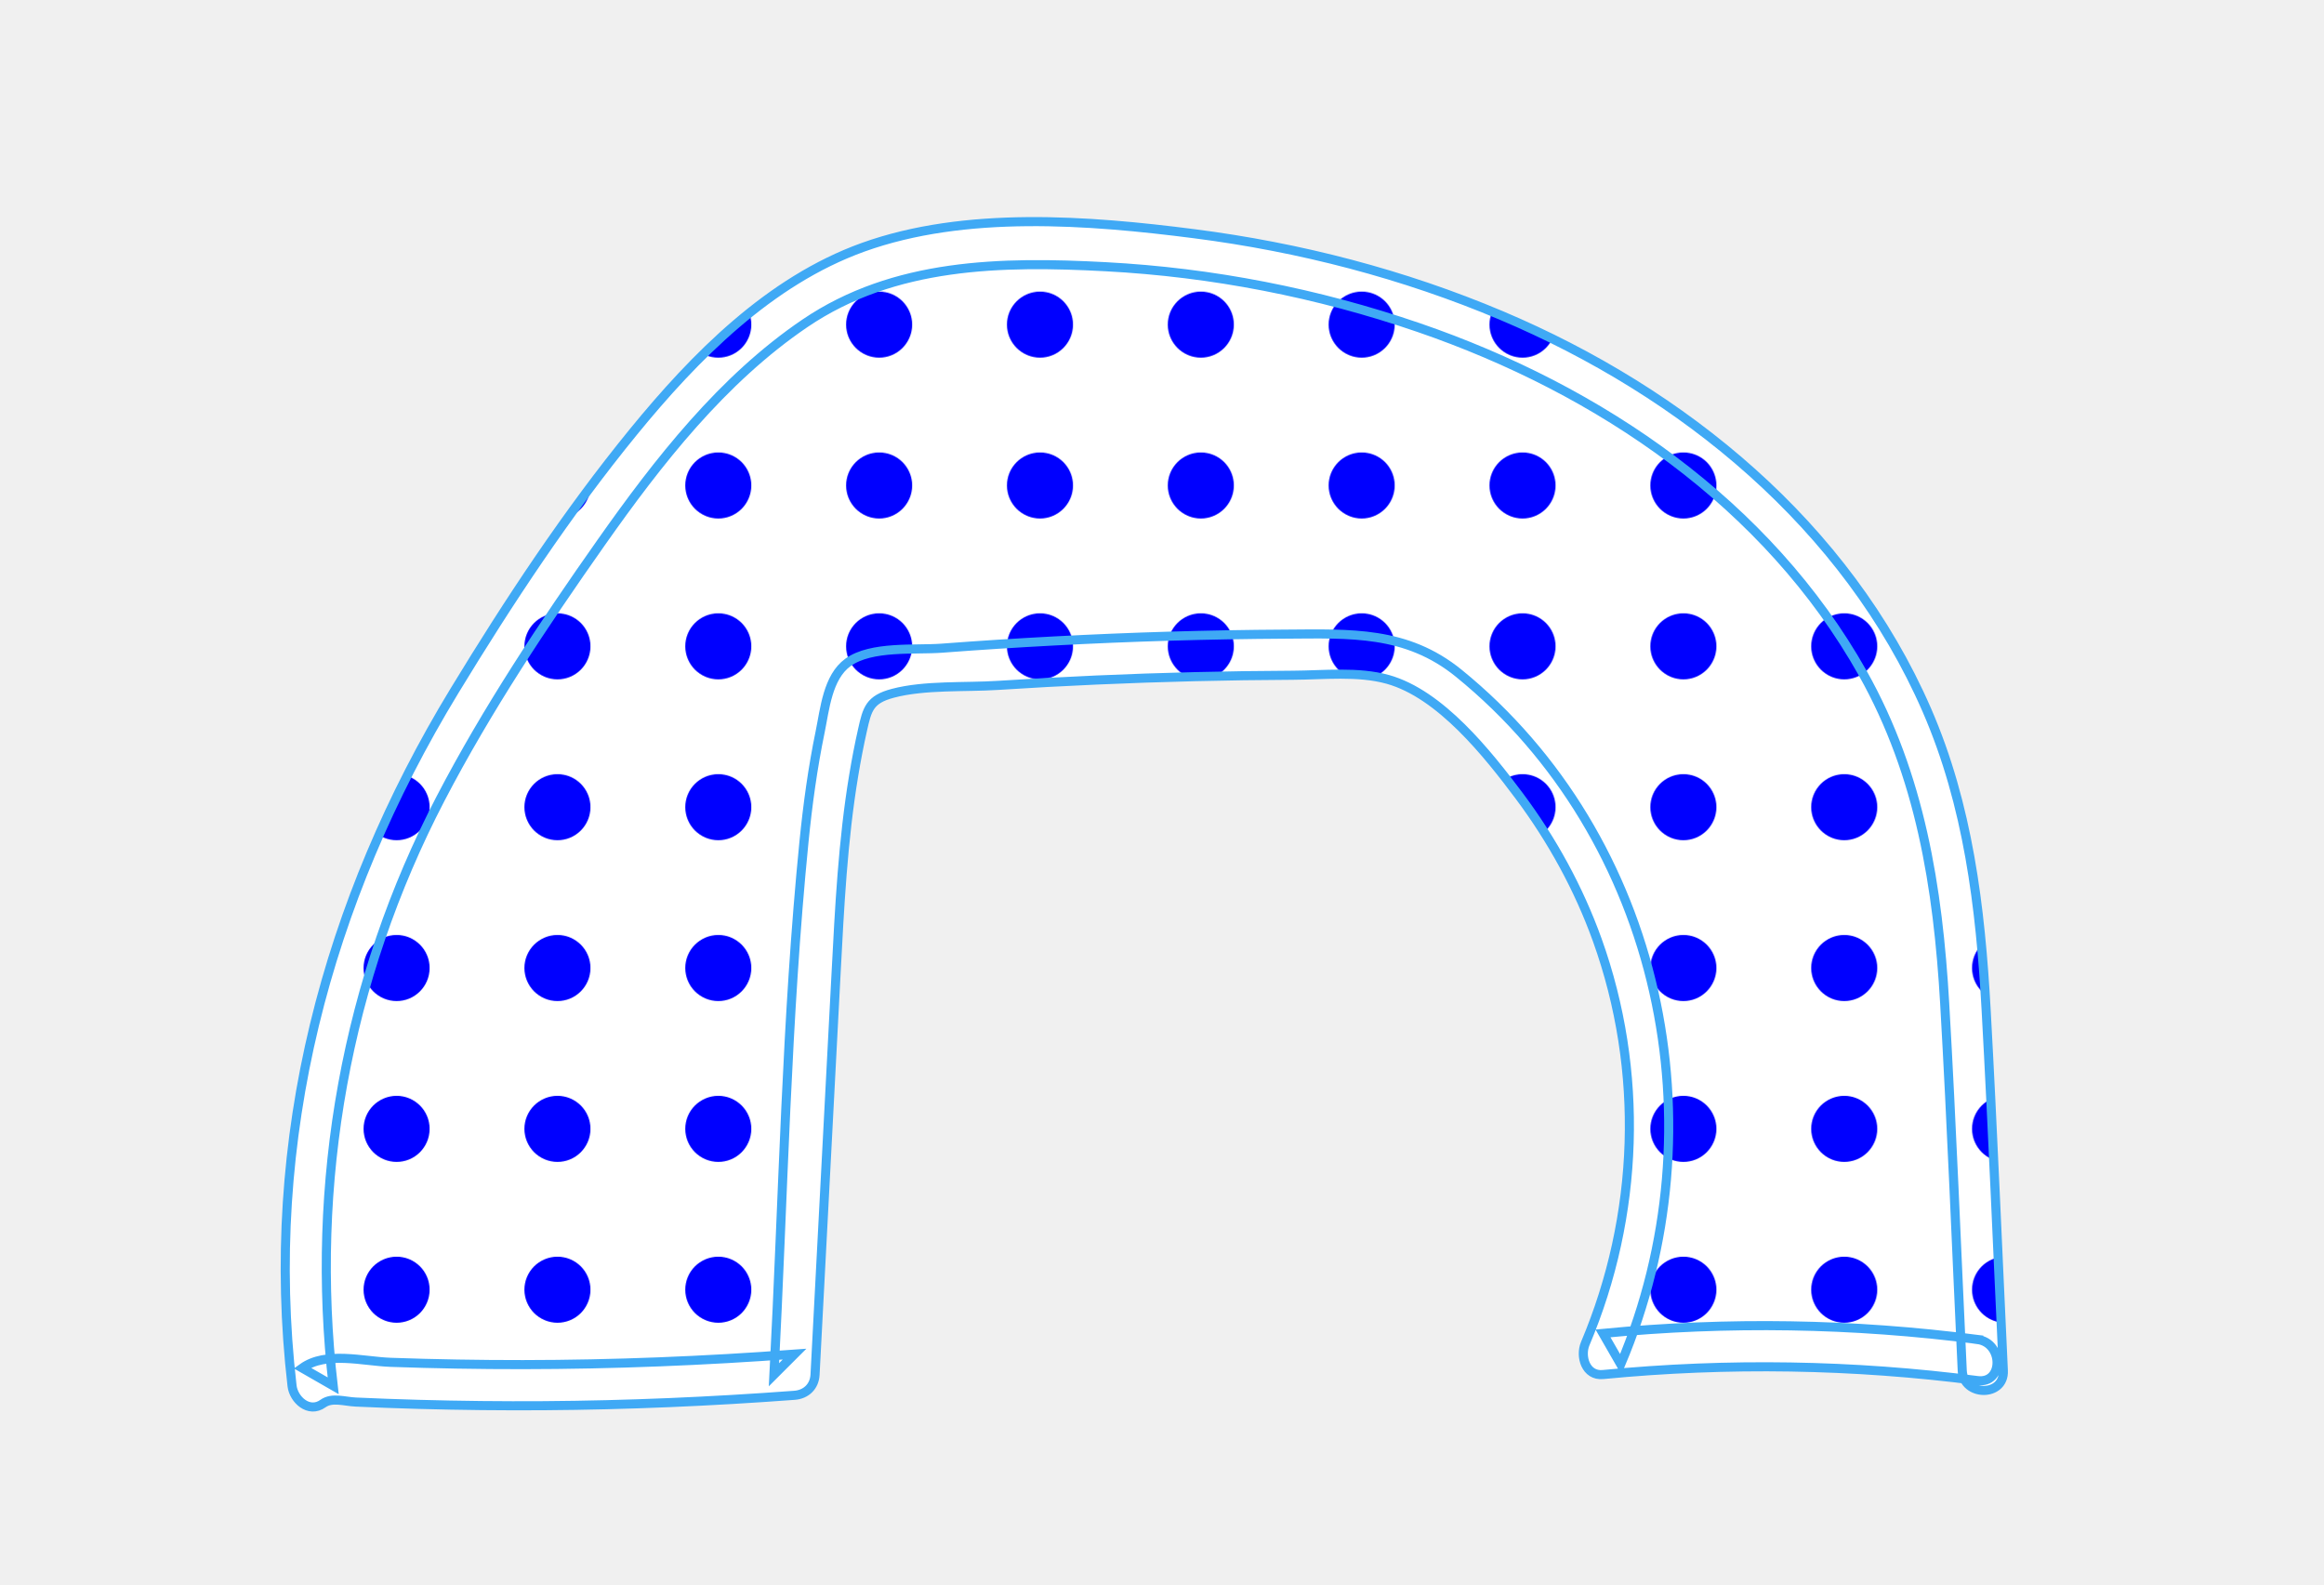
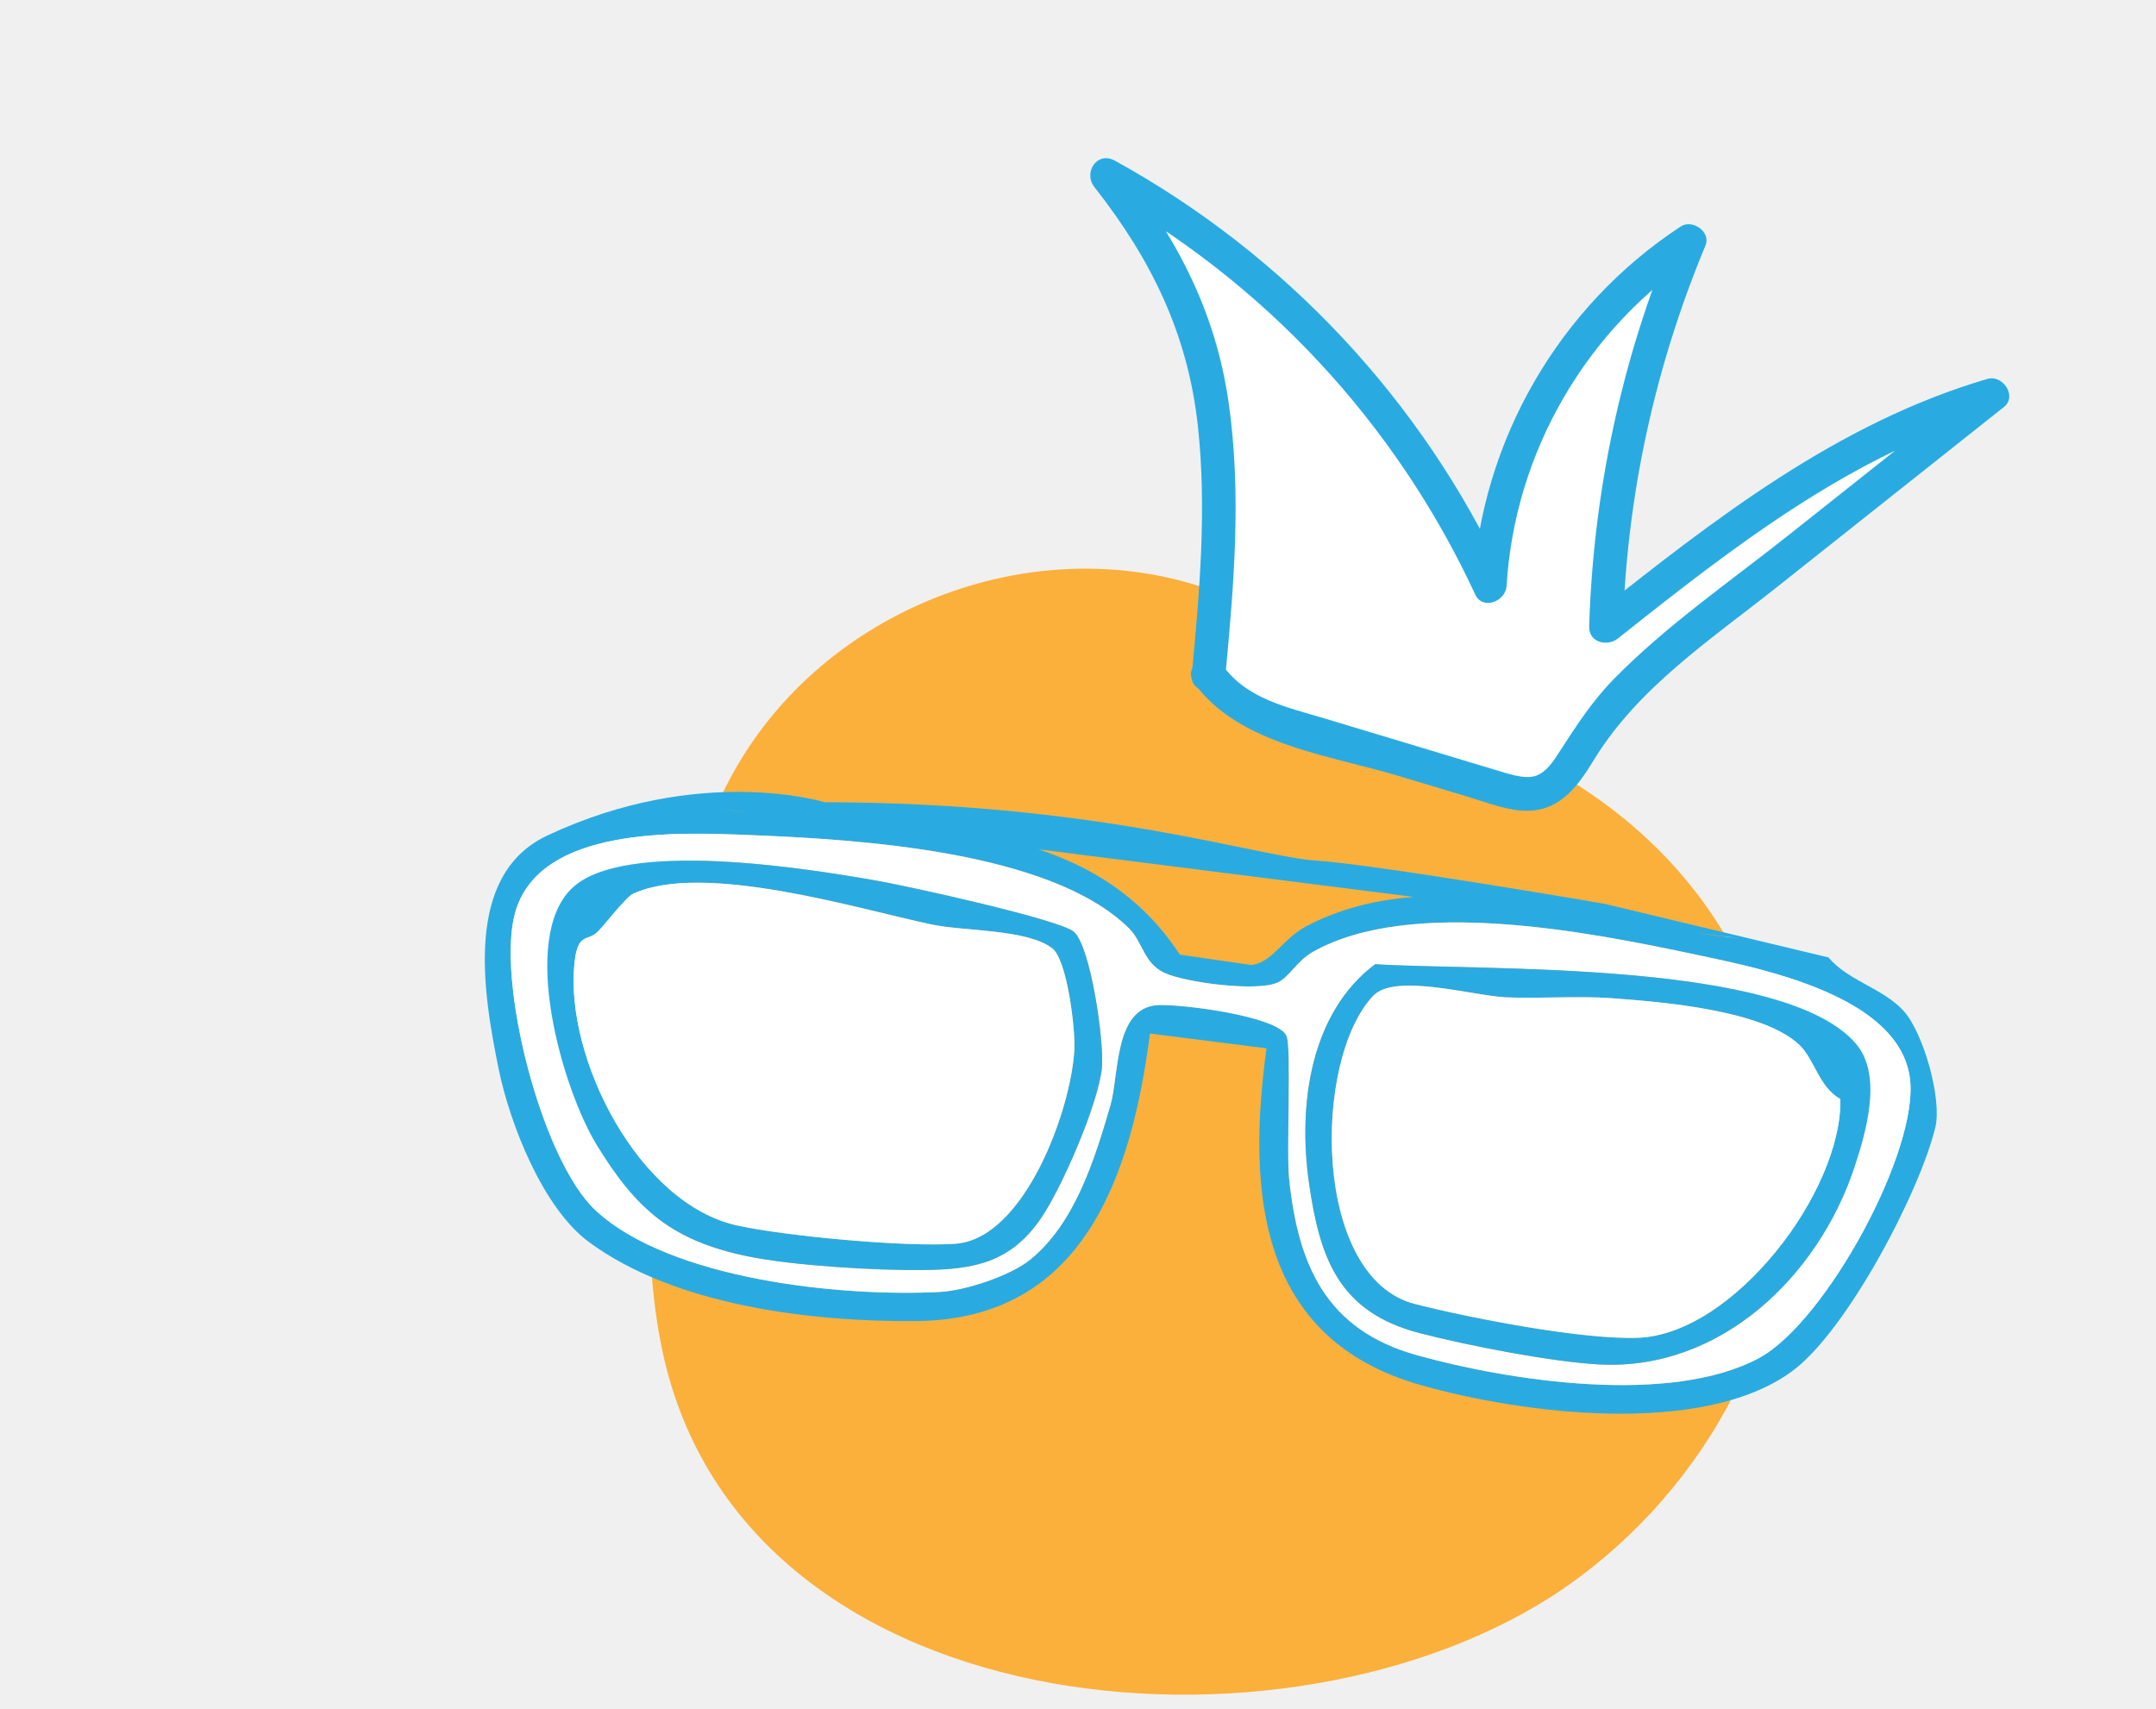
- <svg xmlns="http://www.w3.org/2000/svg" id="Layer_1" data-name="Layer 1" viewBox="0 0 144.486 98.522">
+ <svg xmlns="http://www.w3.org/2000/svg" id="Layer_1" data-name="Layer 1" viewBox="0 0 130.61 103.541">
  <defs>
    <style>
      .cls-1 {
-         fill: none;
+         fill: #fff;
      }

      .cls-2 {
-         fill: url(#New_Pattern);
-         stroke: #3fa9f5;
-         stroke-miterlimit: 10;
-         stroke-width: .565px;
+         fill: #29abe2;
      }

      .cls-3 {
-         fill: blue;
-       }
- 
-       .cls-4 {
-         fill: #fff;
+         fill: #fbb03b;
      }
    </style>
-     <pattern id="New_Pattern" data-name="New Pattern" x="0" y="0" width="10" height="10" patternTransform="translate(-920.3381 -484.8185)" patternUnits="userSpaceOnUse" viewBox="0 0 10 10">
-       <g>
-         <rect class="cls-1" width="10" height="10" />
-         <rect class="cls-4" width="10" height="10" />
-         <circle class="cls-3" cx="5" cy="5" r="2.053" />
-       </g>
-     </pattern>
  </defs>
-   <path class="cls-2" d="M122.947,84.55c-7.713-1.031-15.546-1.158-23.287-.376,3-6.878,3.734-14.723,2.063-22.038-1.671-7.315-5.74-14.062-11.43-18.955-.999-.859-2.074-1.678-3.327-2.088-1.129-.369-2.339-.386-3.527-.393-9.61-.054-19.223.345-28.796,1.196-.45.04-.931.093-1.276.385-.335.284-.47.733-.583,1.157-1.473,5.562-1.781,11.357-2.083,17.104-.435,8.308-.871,16.615-1.306,24.923-9.79.747-19.63.851-29.434.311l-.525.377c-1.388-11.319.373-23.008,5.036-33.415,2.49-5.559,5.772-10.724,9.158-15.787,3.626-5.422,7.431-10.804,12.273-15.176,2.39-2.158,5.059-4.075,8.087-5.17,2.801-1.013,5.813-1.289,8.79-1.375,7.952-.229,15.94.851,23.545,3.182,7.613,2.334,14.896,5.958,20.94,11.143,6.044,5.184,10.808,11.981,13.01,19.633,1.539,5.347,1.811,10.965,2.074,16.523.308,6.5.615,12.999.923,19.499" />
-   <path class="cls-2" d="M122.947,83.273c-7.738-1.001-15.521-1.126-23.287-.376l1.103,1.922c6.247-14.775,2.584-32.685-10.073-42.965-3.257-2.646-6.729-2.453-10.745-2.43-4.805.027-9.61.169-14.408.424-2.326.123-4.652.273-6.975.449-1.671.127-4.391-.159-5.839.882-1.271.914-1.444,2.918-1.733,4.318-.466,2.255-.776,4.544-1.005,6.834-1.096,10.986-1.289,22.111-1.867,33.135l1.278-1.278c-5.617.417-11.245.645-16.878.65-2.744.003-5.487-.045-8.229-.142-1.727-.062-4.019-.706-5.497.355l1.922,1.103c-1.461-12.583.82-25.26,6.674-36.503,2.892-5.555,6.397-10.822,9.999-15.938,3.53-5.013,7.528-10.131,12.656-13.611,5.553-3.768,12.217-3.865,18.701-3.52,6.614.351,13.176,1.629,19.442,3.778,11.264,3.864,21.702,10.956,27.629,21.503,3.57,6.352,4.673,13.323,5.088,20.511.439,7.608.732,15.226,1.092,22.838.077,1.637,2.633,1.647,2.555,0-.354-7.473-.657-14.95-1.069-22.42-.353-6.397-1.114-12.737-3.694-18.661-4.988-11.453-15.129-19.733-26.445-24.517-6.091-2.575-12.528-4.24-19.083-5.082-6.562-.843-14.26-1.444-20.61.844-5.809,2.093-10.44,6.787-14.265,11.47-4.116,5.039-7.752,10.549-11.13,16.103-7.965,13.095-11.877,27.874-10.097,43.208.099.855,1.046,1.731,1.922,1.103.568-.407,1.328-.126,2.043-.094,1.298.059,2.597.107,3.896.143,2.598.072,5.197.1,7.797.083,5.199-.035,10.394-.26,15.579-.646.717-.053,1.239-.543,1.278-1.278.435-8.308.869-16.615,1.306-24.923.217-4.126.42-8.27,1.1-12.35.157-.944.336-1.885.547-2.818.291-1.292.429-1.891,1.887-2.276,1.98-.523,4.491-.359,6.534-.491,4.069-.262,8.143-.443,12.219-.542,2.038-.05,4.076-.079,6.115-.088,1.901-.008,4.051-.259,5.902.258,3.274.914,6.205,4.619,8.168,7.242,2.035,2.721,3.702,5.754,4.852,8.953,2.922,8.13,2.615,17.15-.746,25.1-.332.786.023,2.027,1.103,1.922,7.766-.75,15.55-.625,23.287.376,1.626.21,1.611-2.347,0-2.555h0v-0Z" />
+   <path class="cls-3" d="M73.509,35.801c-10.6-3.851-23.119.842-28.803,10.521-2.993,5.096-3.934,10.977-4.611,16.747-.713,6.084-1.246,12.735.033,18.779,4.935,23.303,39.321,25.769,55.475,13.771,8.594-6.383,13.639-16.73,12.582-27.515-1.184-12.084-9.193-20.573-20.554-24.234-4.59-1.479-10.084-2.591-14.874-2.179-7.189.617-12.736,5.488-16.866,11.069-6.759,9.132-9.71,23.12-1.133,32.164,8.271,8.721,23.312,9.13,32.578,1.893,5.079-3.967,8.124-9.979,7.851-16.476-.35-8.342-7.586-15.121-15.939-14.75-6.035.269-11.183,4.947-11.183,11.183,0,5.849,5.12,11.453,11.183,11.183l-.428-.023-4.935-2.876c-1.313-1.957-1.521-3.736-.626-5.338l.284-.382c.733-.485.511-.378-.664.319l.376-.254c-2.109.287.008.315-2.002.123,1.419.136-.895-.874-.428-.18,1.675,2.484.396,1.316,1.252-.243.199-.362,4.354-6.339,4.479-6.001.882,2.389-5.516-.307-.875.929,1.489.397,3.036.568,4.529.975,2.027.553,3.969,1.157,5.311,2.876.846,1.084.729,4.858-.745,7.288-1.72,2.834-5.84,4.691-9.509,5.155-3.982.503-11.038.067-13.72-3.565.849,1.149.399.541.281-1.281-.113-1.742.019-3.543.088-5.282.113-2.844.265-5.683.849-8.473.35-1.671.94-3.967,1.512-4.449,1.178-.992,1.816-.441,3.287.094,5.677,2.062,12.247-2.318,13.756-7.811,1.71-6.221-2.113-11.686-7.811-13.756h0Z" />
+   <path class="cls-3" d="M75.011,83.025c14.391,0,14.415-22.366,0-22.366-14.391,0-14.415,22.366,0,22.366h0Z" />
+   <g>
+     <path class="cls-2" d="M58.494,44.867l-1.527-.015M49.963,48.608c16.575.015,26.182,3.303,29.785,3.537s17.431,2.61,17.431,2.61l13.588,3.254c1.168,1.404,3.296,1.865,4.547,3.234,1.206,1.319,2.345,5.353,1.926,7.074-.963,3.956-5.367,12.331-8.67,14.762-5.432,3.999-16.4,2.581-22.52.837-9.811-2.796-10.522-11.635-9.326-20.399l-7.058-.896c-1.112,8.587-4.009,17.32-14.127,17.422-6.342.064-14.649-.933-19.868-4.793-2.776-2.054-4.772-7.111-5.461-10.476-.951-4.648-2.135-11.756,2.937-14.145,9.26-4.361,16.815-2.022,16.815-2.022ZM43.624,49.012c9.62,1.421,21.786-.469,27.853,8.832l4.309.621c1.239-.084,1.923-1.596,3.35-2.345,7.948-4.172,17.914-.054,26.203.724M40.041,49.005l1.874-.398M107.102,56.874l1.709.858M62.399,76.33c2.726-2.203,3.926-6.125,4.87-9.363.529-1.814.208-5.894,2.852-6.067,1.313-.086,7.311.649,7.822,1.871.303.725-.02,6.964.151,8.628.538,5.234,2.225,9.172,7.728,10.707,5.67,1.582,15.397,3.056,20.74.176,4.037-2.176,9.721-12.603,9.136-16.967-.664-4.961-8.847-6.603-12.931-7.468-6.483-1.373-17.268-3.526-23.224-.177-.97.545-1.427,1.524-2.138,1.858-1.228.577-5.575.01-6.847-.575-1.284-.591-1.32-1.868-2.159-2.699-4.751-4.71-16.455-5.399-22.956-5.658-4.353-.174-12.78-.55-14.24,4.716-1.145,4.134,1.611,14.998,4.883,18.027,4.535,4.199,14.883,5.253,20.866,4.938,1.535-.081,4.252-.982,5.447-1.947Z" />
+     <path class="cls-1" d="M62.399,76.33c-1.194.965-3.912,1.866-5.447,1.947-5.982.315-16.331-.739-20.866-4.938-3.272-3.03-6.029-13.893-4.883-18.027,1.459-5.266,9.887-4.89,14.24-4.716,6.501.26,18.205.948,22.956,5.658.839.832.875,2.108,2.159,2.699,1.272.585,5.619,1.153,6.847.575.711-.334,1.168-1.313,2.138-1.858,5.956-3.349,16.742-1.196,23.224.177,4.083.865,12.267,2.507,12.931,7.468.584,4.364-5.1,14.791-9.136,16.967-5.343,2.88-15.07,1.405-20.74-.176-5.502-1.535-7.189-5.473-7.728-10.707-.171-1.663.152-7.903-.151-8.628-.511-1.222-6.509-1.957-7.822-1.871-2.643.173-2.323,4.253-2.852,6.067-.944,3.238-2.144,7.16-4.87,9.363ZM34.638,53.83c-3.177,3.085-.565,12.12,1.49,15.502,2.391,3.935,4.573,5.847,9.191,6.792,2.778.568,7.729.857,10.606.827,3.08-.032,5.288-.445,7.125-3.117,1.281-1.862,3.466-6.912,3.701-9.113.161-1.507-.661-7.346-1.694-8.262-.839-.744-10.071-2.772-11.91-3.094-4.101-.718-15.38-2.573-18.508.465ZM112.452,63.265c-4.292-5.108-22.57-4.438-29.147-4.843-3.962,2.979-4.674,8.585-4.009,13.239.657,4.601,1.81,7.838,6.707,9.113,2.866.746,8.018,1.752,10.923,1.9,7.285.372,13.22-5.326,15.406-11.924.696-2.101,1.729-5.568.119-7.484Z" />
+     <line class="cls-1" x1="41.916" y1="48.608" x2="40.041" y2="49.005" />
+     <line class="cls-1" x1="108.811" y1="57.733" x2="107.102" y2="56.874" />
+     <path class="cls-2" d="M34.638,53.83c3.128-3.038,14.407-1.183,18.508-.465,1.839.322,11.071,2.35,11.91,3.094,1.033.916,1.855,6.754,1.694,8.262-.235,2.201-2.42,7.25-3.701,9.113-1.837,2.672-4.045,3.084-7.125,3.117-2.877.03-7.828-.258-10.606-.827-4.618-.945-6.8-2.857-9.191-6.792-2.055-3.382-4.667-12.417-1.49-15.502ZM36.24,56.426c-.636.666-1.246-.004-1.442,1.973-.569,5.728,3.886,14.544,9.861,15.851,2.991.654,10.192,1.319,13.213,1.108,4.207-.294,7.033-8.164,7.212-11.769.065-1.302-.441-5.423-1.329-6.122-1.504-1.183-5.346-1.032-7.351-1.459-4.523-.964-13.771-3.806-18.042-1.86-.43.196-1.613,1.745-2.121,2.277Z" />
+     <path class="cls-2" d="M112.452,63.265c1.61,1.916.577,5.383-.119,7.484-2.186,6.598-8.121,12.296-15.406,11.924-2.906-.148-8.058-1.154-10.923-1.9-4.897-1.274-6.05-4.511-6.707-9.113-.665-4.654.047-10.26,4.009-13.239,6.577.406,24.855-.264,29.147,4.843ZM97.619,60.48c-2.042-.15-4.377.04-6.4-.052-1.978-.09-6.702-1.486-8.024-.096-3.687,3.872-3.708,17.087,2.523,18.676,3.396.866,10.19,2.179,13.532,2.047,5.806-.23,12.349-8.89,12.238-14.46-1.302-.731-1.56-2.386-2.462-3.26-2.216-2.145-8.362-2.63-11.406-2.854Z" />
+     <path class="cls-1" d="M36.24,56.426c.508-.531,1.691-2.081,2.121-2.277,4.271-1.946,13.52.896,18.042,1.86,2.006.427,5.848.276,7.351,1.459.888.699,1.394,4.82,1.329,6.122-.179,3.605-3.005,11.475-7.212,11.769-3.021.211-10.221-.454-13.213-1.108-5.975-1.307-10.43-10.123-9.861-15.851.196-1.977.806-1.307,1.442-1.973Z" />
+     <path class="cls-1" d="M97.619,60.48c3.044.224,9.19.709,11.406,2.854.902.873,1.161,2.529,2.462,3.26.111,5.57-6.432,14.23-12.238,14.46-3.342.133-10.136-1.181-13.532-2.047-6.231-1.589-6.21-14.804-2.523-18.676,1.323-1.389,6.046.006,8.024.096,2.024.092,4.358-.098,6.4.052Z" />
+   </g>
+   <g>
+     <path class="cls-1" d="M73.218,40.868c.834-8.736,1.529-18.143-2.929-25.702-.95-1.611-2.111-3.087-3.268-4.556,10.147,5.512,18.429,14.389,23.227,24.893.4-8.352,5.047-16.391,12.086-20.904-3.12,7.381-4.84,15.352-5.042,23.363,7.163-5.696,14.579-11.525,23.384-14.024-5.895,4.677-11.79,9.355-17.684,14.032-2.63,2.087-5.316,4.237-7.05,7.111-.699,1.159-1.371,2.538-2.669,2.918-.846.248-1.748-.007-2.592-.261-4.244-1.278-8.487-2.556-12.73-3.834-1.933-.582-3.616-1.352-4.731-3.035" />
+     <path class="cls-2" d="M74.239,40.868c.52-5.488.98-11.043.183-16.529-.813-5.604-3.219-10.049-6.679-14.45l-1.236,1.603c10.041,5.525,18.045,14.13,22.861,24.527.458.988,1.847.405,1.901-.515.476-8.073,4.822-15.584,11.581-20.023l-1.499-1.152c-3.13,7.512-4.832,15.501-5.079,23.634-.029.969,1.098,1.233,1.742.722,6.999-5.563,14.222-11.208,22.933-13.762l-.993-1.705c-3.869,3.07-7.737,6.139-11.605,9.209-3.546,2.813-7.396,5.468-10.573,8.706-1.3,1.324-2.245,2.782-3.245,4.326-.381.588-.81,1.328-1.53,1.558-.679.217-1.734-.17-2.385-.362-1.118-.331-2.233-.673-3.35-1.009-2.345-.706-4.69-1.413-7.035-2.119-2.236-.673-4.676-1.171-6.131-3.172-.765-1.052-2.536-.035-1.762,1.03,2.722,3.742,8.224,4.373,12.376,5.623,1.452.437,2.904.875,4.355,1.312,1.138.343,2.348.84,3.56.801,1.954-.062,3.009-1.568,3.931-3.081,2.663-4.367,7.082-7.291,11.021-10.416,4.605-3.654,9.211-7.308,13.816-10.963.823-.653-.072-1.975-.993-1.705-9.065,2.658-16.551,8.498-23.834,14.287l1.742.722c.242-7.959,1.944-15.743,5.006-23.092.345-.829-.801-1.611-1.499-1.152-7.388,4.853-12.072,12.963-12.592,21.785l1.901-.515c-4.95-10.687-13.276-19.583-23.593-25.259-1.077-.592-1.925.727-1.236,1.603,3.434,4.369,5.655,8.879,6.266,14.458.548,5.014.107,10.078-.367,15.079-.124,1.307,1.918,1.298,2.041,0h0Z" />
+   </g>
</svg>
